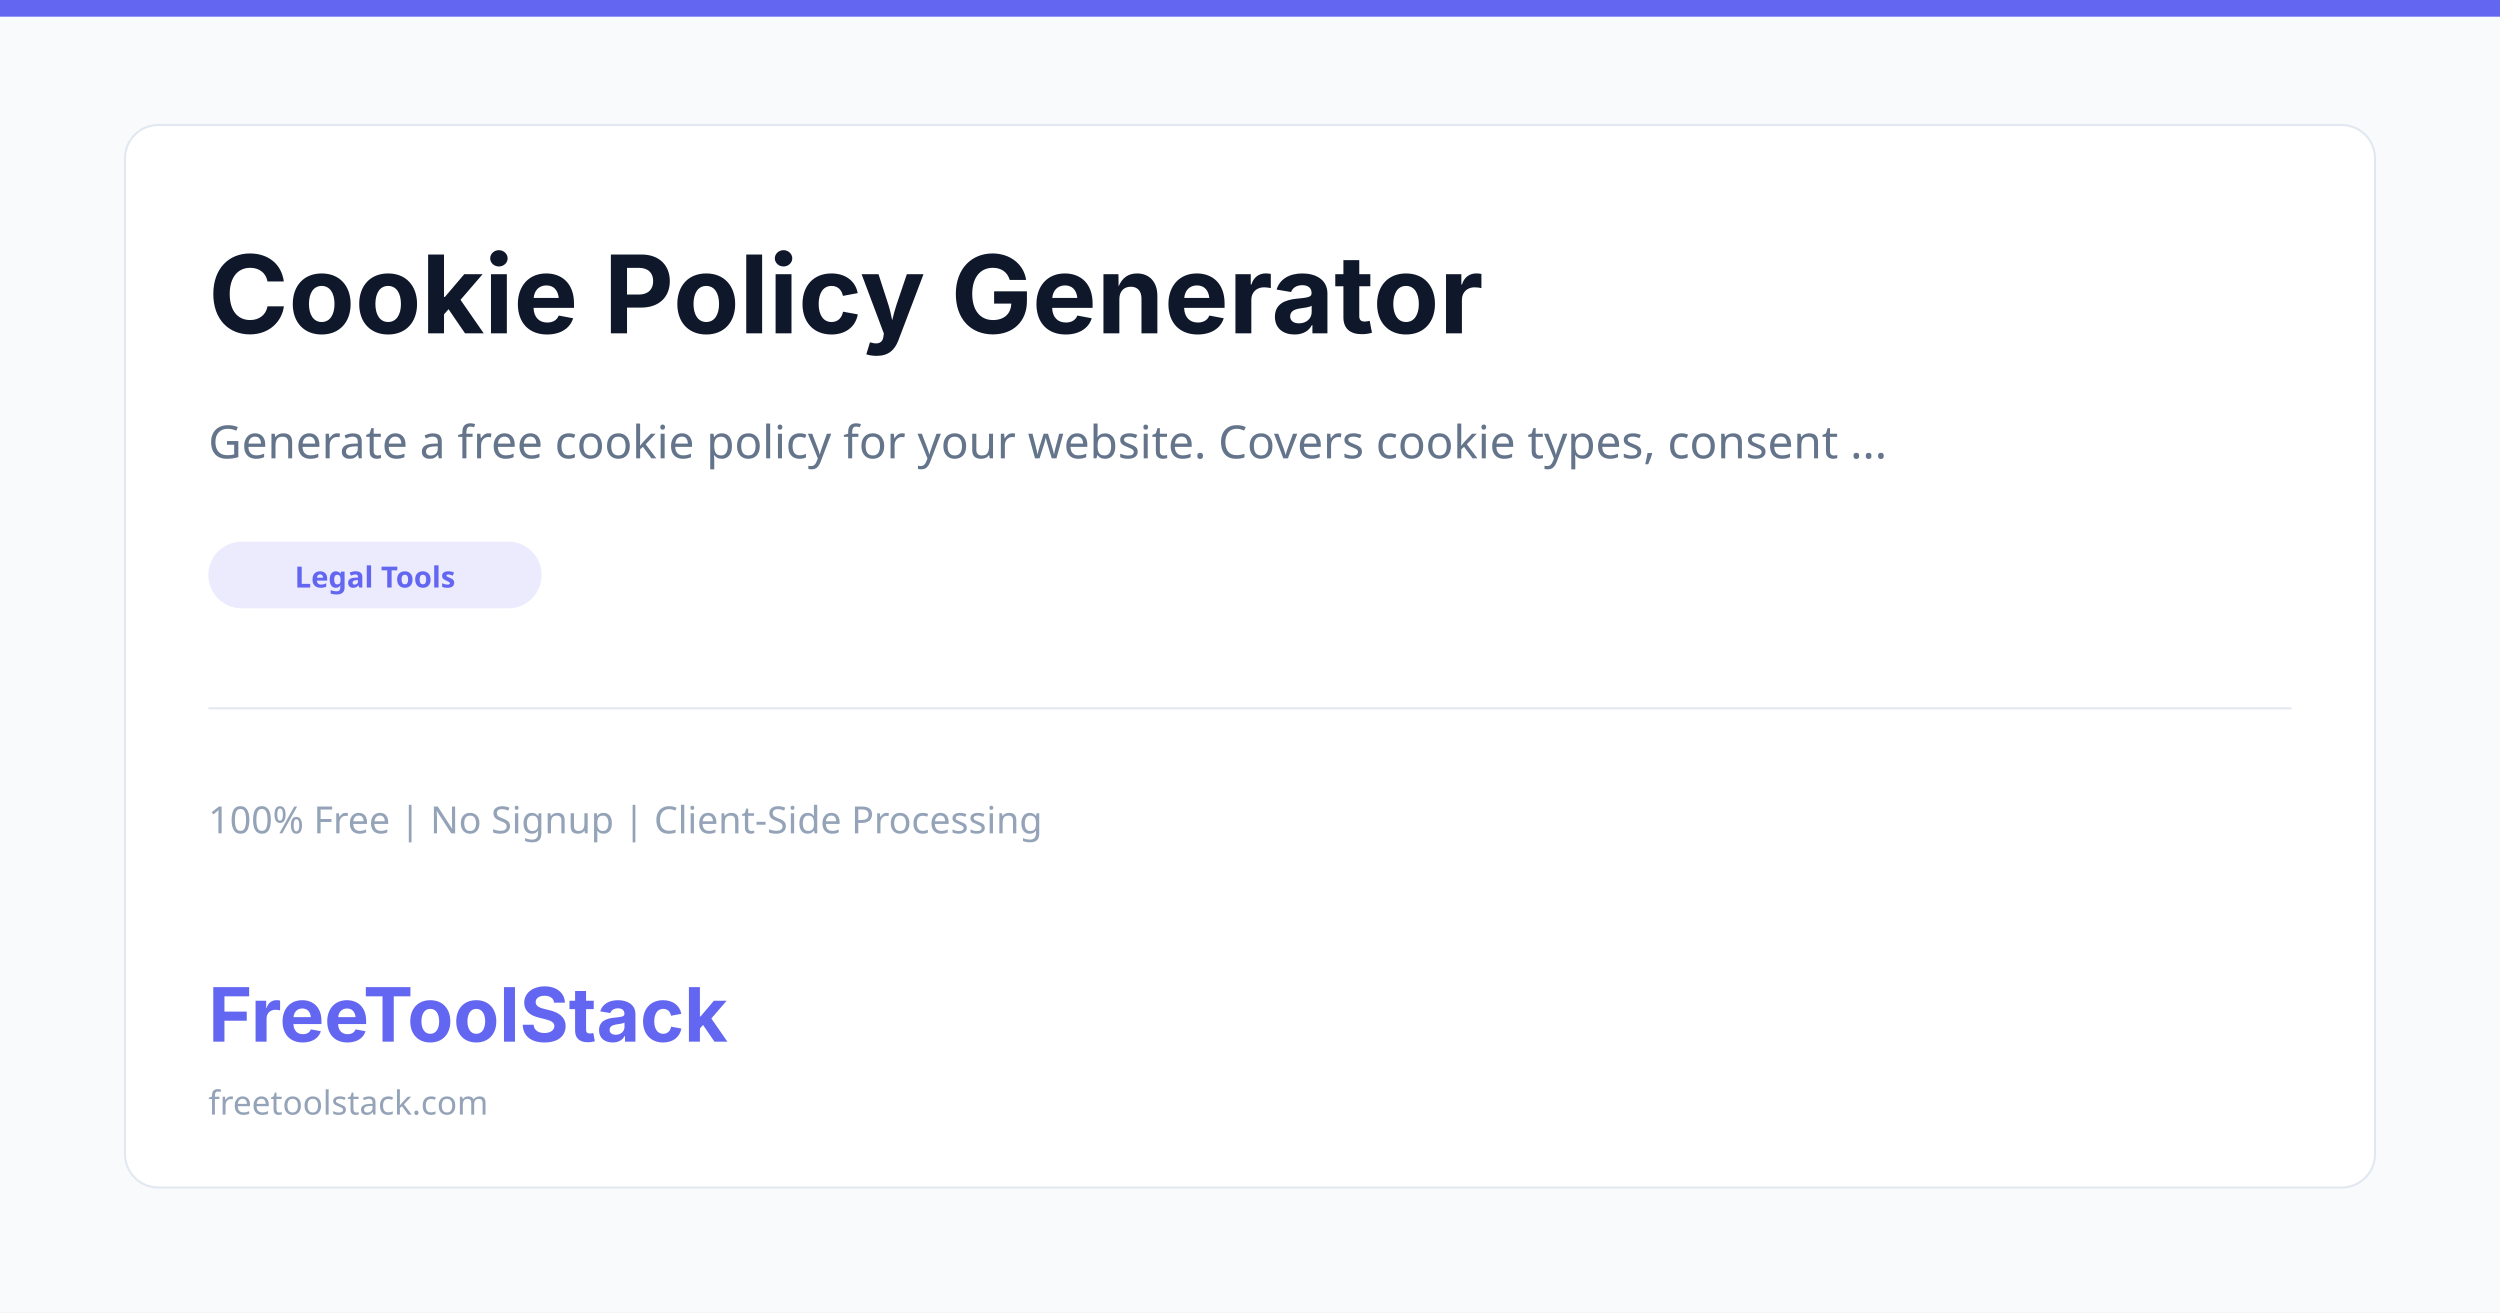
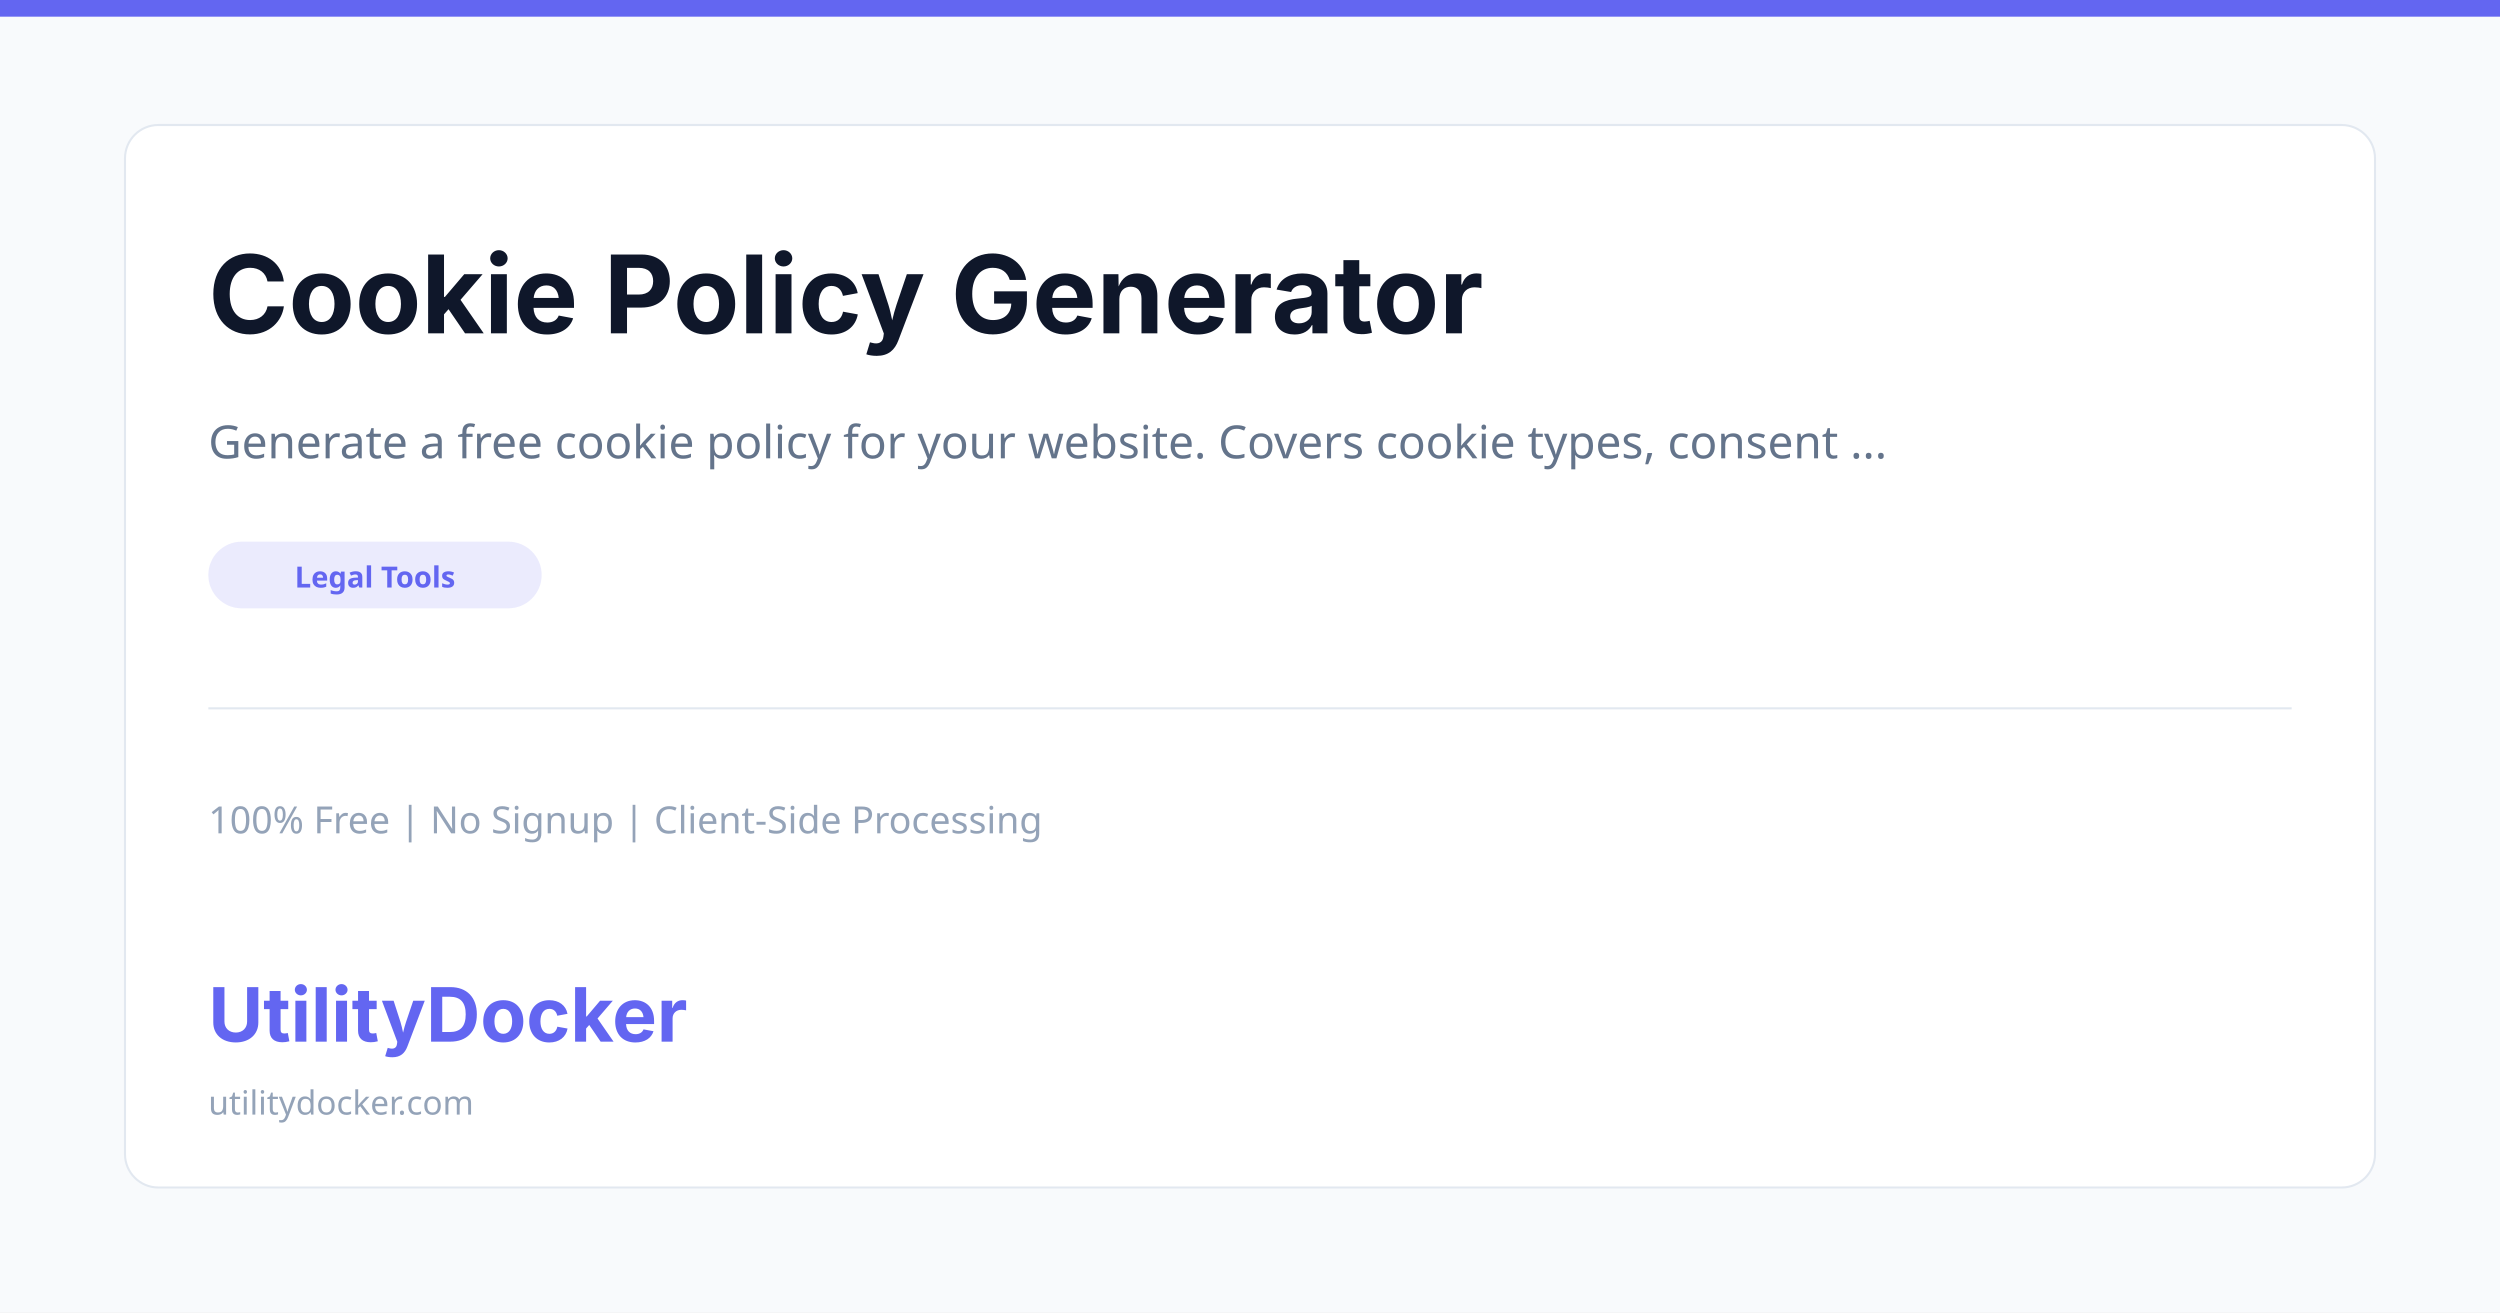
<svg xmlns="http://www.w3.org/2000/svg" width="1200" height="630" viewBox="0 0 1200 630">
  <rect width="1200" height="630" fill="#f8fafc" />
  <rect x="0" y="0" width="1200" height="8" fill="#6366f1" />
  <rect x="60" y="60" width="1080" height="510" rx="16" fill="white" stroke="#e2e8f0" stroke-width="1" />
  <text x="100" y="160" font-family="system-ui, -apple-system, sans-serif" font-size="52" font-weight="bold" fill="#0f172a">Cookie Policy Generator</text>
  <text x="100" y="220" font-family="system-ui, sans-serif" font-size="22" fill="#64748b">Generate a free cookie policy for your website. Covers cookie types, consent ...</text>
  <rect x="100" y="260" width="160" height="32" rx="16" fill="#6366f120" />
  <text x="180" y="282" font-family="system-ui, sans-serif" font-size="14" font-weight="600" fill="#6366f1" text-anchor="middle">Legal Tools</text>
  <line x1="100" y1="340" x2="1100" y2="340" stroke="#e2e8f0" stroke-width="1" />
  <text x="100" y="400" font-family="system-ui, sans-serif" font-size="18" fill="#94a3b8">100% Free | No Signup | Client-Side Processing</text>
-   <text x="100" y="500" font-family="system-ui, -apple-system, sans-serif" font-size="36" font-weight="bold" fill="#6366f1">FreeToolStack</text>
-   <text x="100" y="535" font-family="system-ui, sans-serif" font-size="16" fill="#94a3b8">freetoolstack.com</text>
+   <text x="100" y="500" font-family="system-ui, -apple-system, sans-serif" font-size="36" font-weight="bold" fill="#6366f1">UtilityDocker</text>
+   <text x="100" y="535" font-family="system-ui, sans-serif" font-size="16" fill="#94a3b8">utilitydocker.com</text>
</svg>
